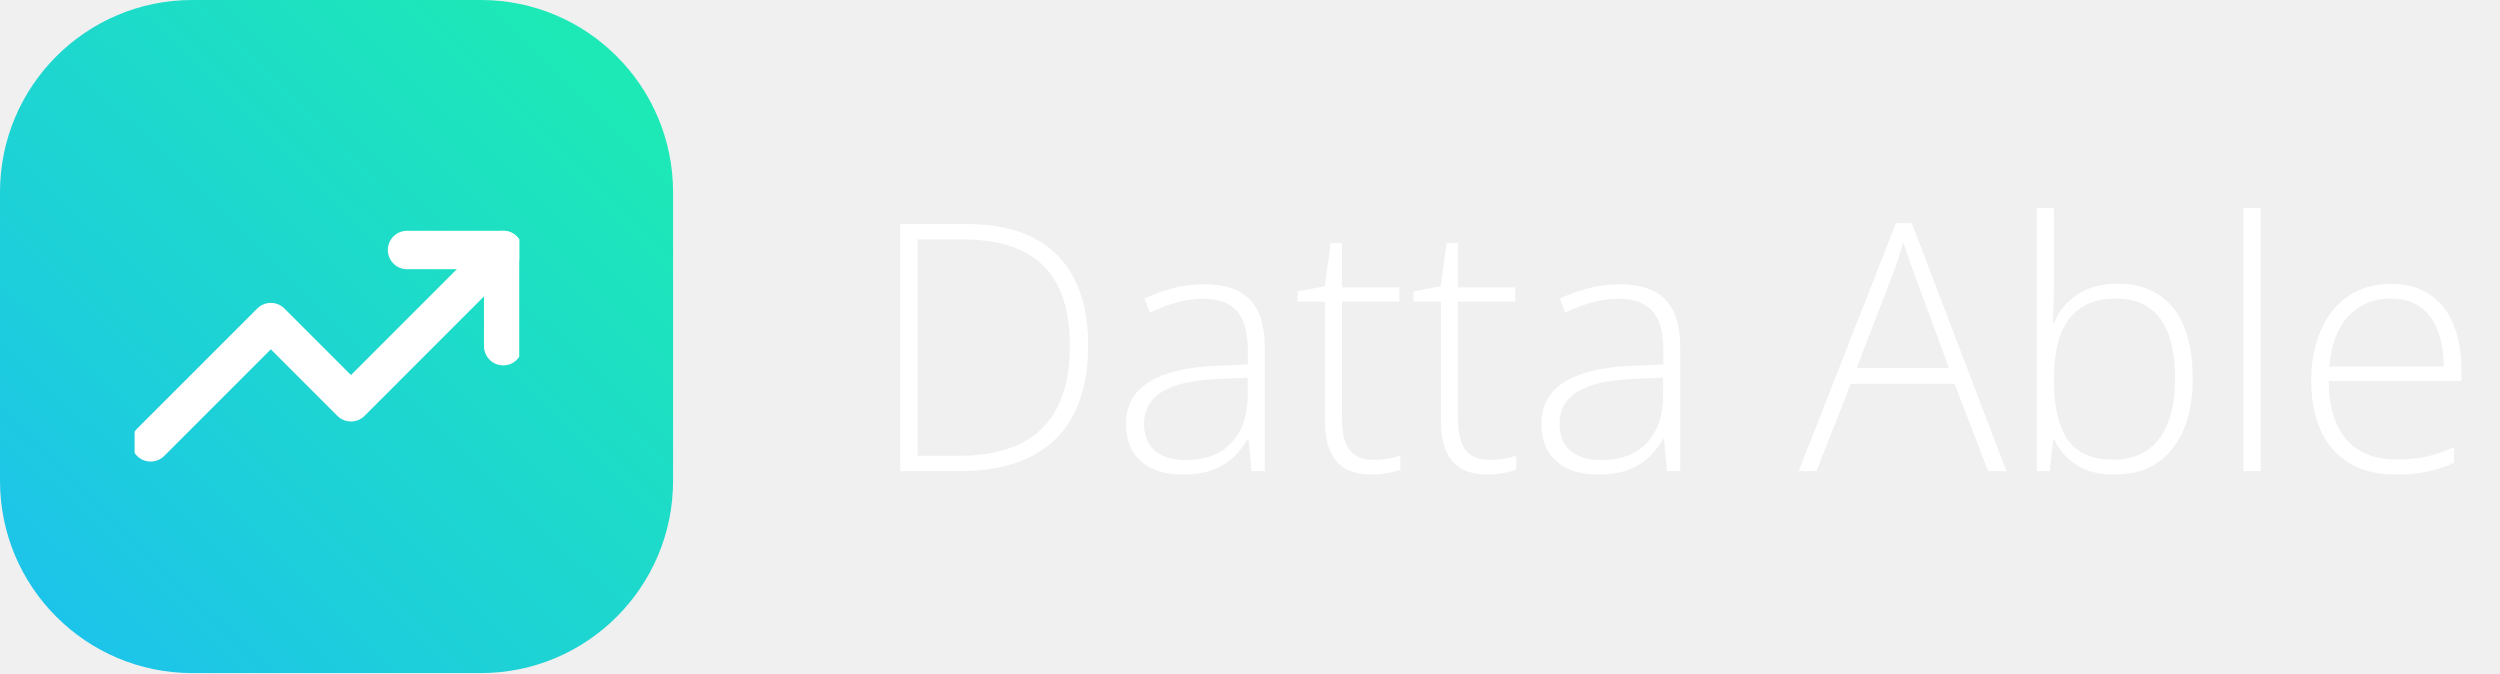
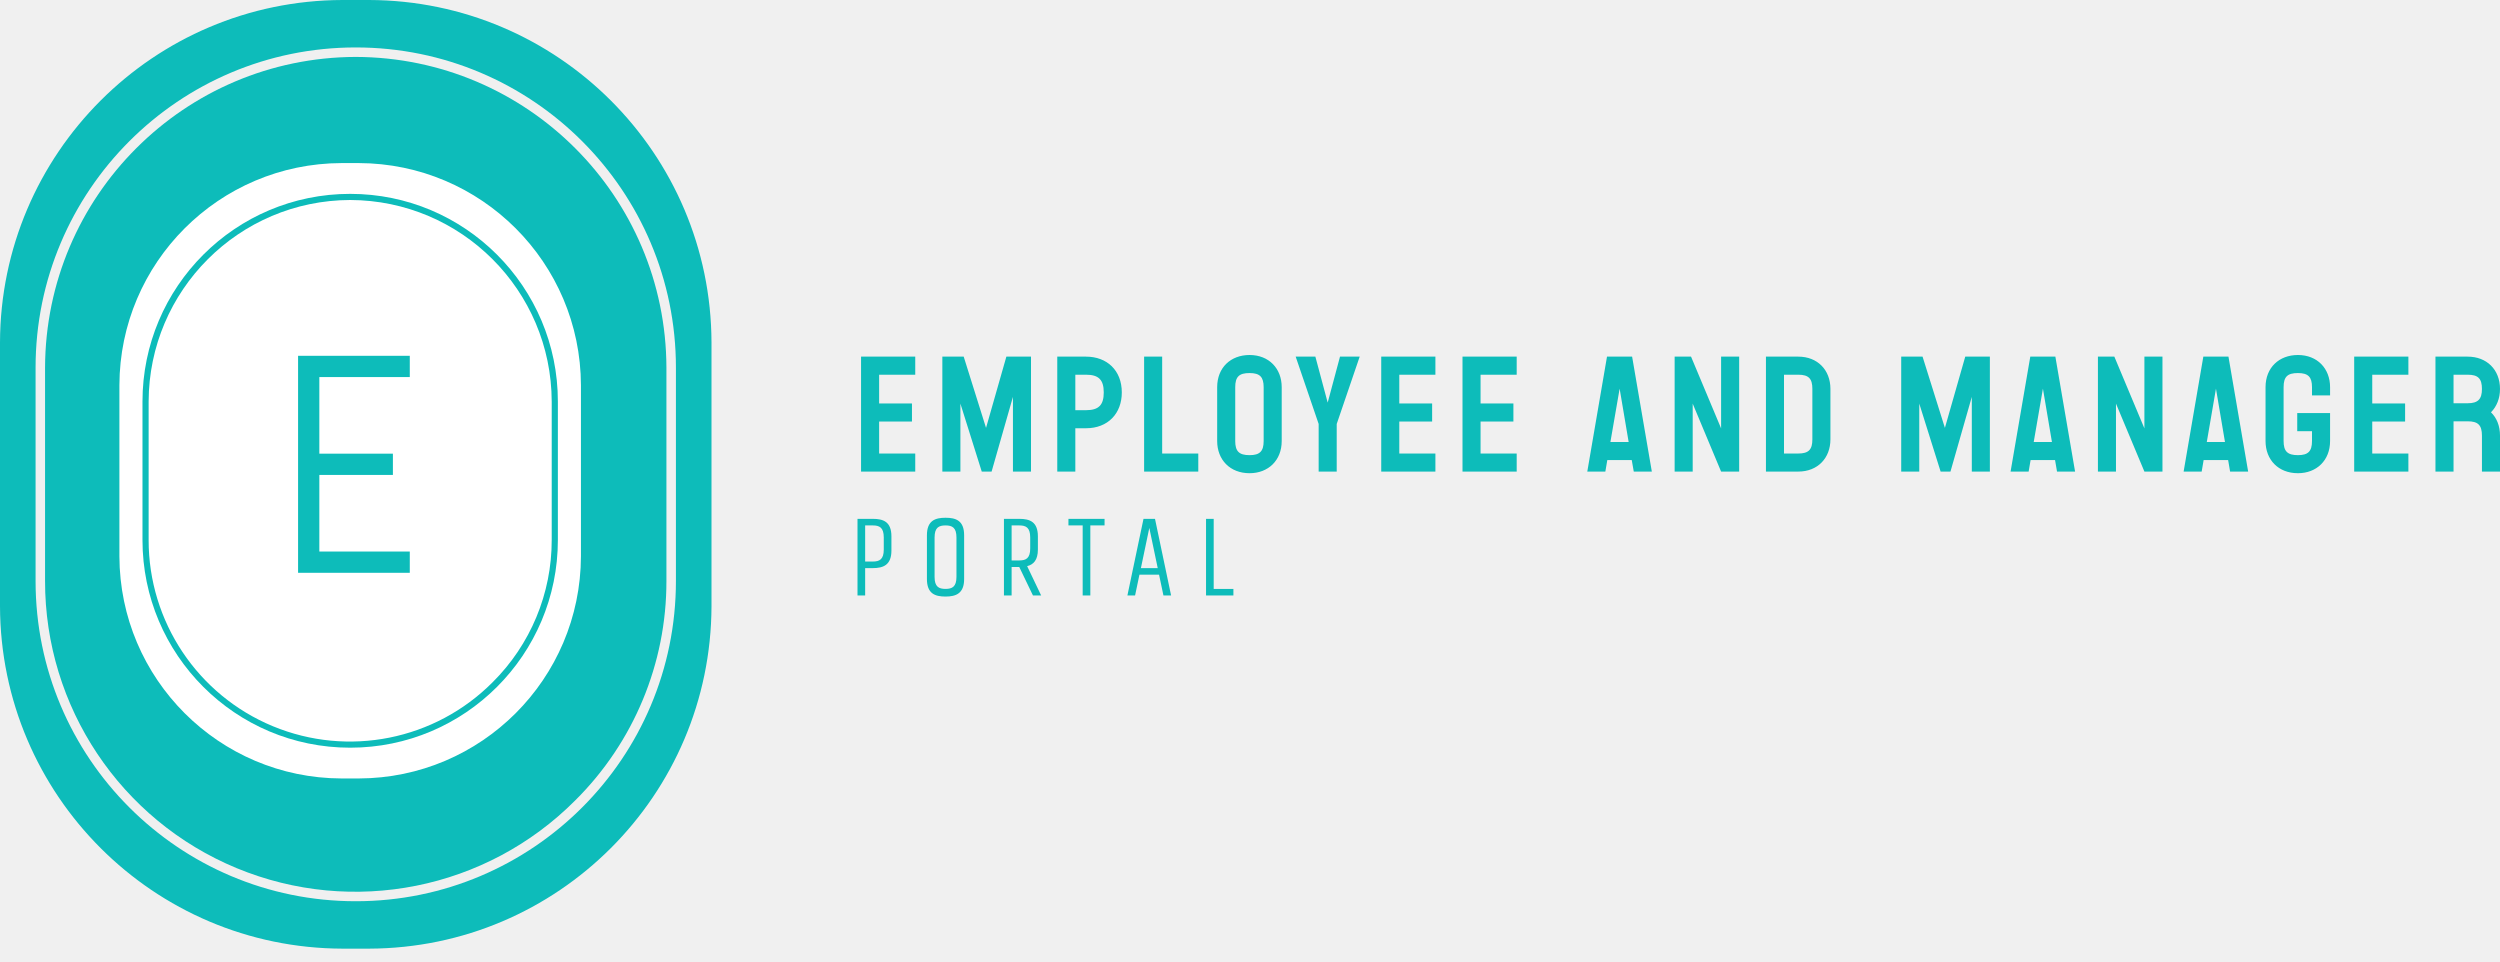
- <svg xmlns="http://www.w3.org/2000/svg" width="130" height="35" viewBox="0 0 130 35" fill="none">
-   <rect width="35" height="35" rx="10" fill="url(#paint0_linear_1826_216)" />
-   <g clip-path="url(#clip0_1826_216)">
-     <path d="M26.166 13L18.25 20.917L14.083 16.75L7.833 23" stroke="white" stroke-width="2" stroke-linecap="round" stroke-linejoin="round" />
-     <path d="M21.167 13H26.167V18" stroke="white" stroke-width="2" stroke-linecap="round" stroke-linejoin="round" />
-   </g>
-   <path d="M56.584 17.952C56.584 19.388 56.329 20.592 55.819 21.564C55.315 22.537 54.565 23.27 53.569 23.762C52.579 24.254 51.352 24.5 49.887 24.5H46.81V11.65H50.291C51.662 11.65 52.813 11.891 53.745 12.371C54.677 12.852 55.383 13.56 55.863 14.498C56.344 15.43 56.584 16.581 56.584 17.952ZM55.635 17.987C55.635 16.763 55.435 15.74 55.037 14.92C54.639 14.1 54.029 13.484 53.209 13.074C52.389 12.658 51.349 12.45 50.089 12.45H47.716V23.7H49.843C51.782 23.7 53.232 23.226 54.193 22.276C55.154 21.321 55.635 19.892 55.635 17.987ZM62.631 14.779C63.68 14.779 64.465 15.043 64.986 15.57C65.508 16.098 65.769 16.939 65.769 18.093V24.5H65.083L64.925 22.83H64.872C64.667 23.188 64.418 23.507 64.125 23.788C63.832 24.064 63.472 24.28 63.044 24.439C62.622 24.597 62.106 24.676 61.497 24.676C60.882 24.676 60.355 24.573 59.915 24.368C59.481 24.163 59.145 23.864 58.904 23.472C58.67 23.079 58.553 22.602 58.553 22.039C58.553 21.09 58.945 20.369 59.73 19.877C60.516 19.379 61.644 19.098 63.114 19.033L64.89 18.945V18.251C64.89 17.273 64.696 16.575 64.31 16.159C63.923 15.743 63.352 15.535 62.596 15.535C62.103 15.535 61.629 15.6 61.172 15.729C60.721 15.852 60.261 16.03 59.792 16.265L59.511 15.526C59.968 15.31 60.457 15.131 60.978 14.99C61.506 14.85 62.057 14.779 62.631 14.779ZM64.881 19.64L63.211 19.71C61.998 19.769 61.075 19.985 60.442 20.36C59.81 20.735 59.493 21.298 59.493 22.048C59.493 22.651 59.681 23.114 60.056 23.436C60.437 23.759 60.964 23.92 61.638 23.92C62.687 23.92 63.486 23.621 64.037 23.023C64.594 22.426 64.875 21.611 64.881 20.58V19.64ZM71.42 23.911C71.695 23.911 71.95 23.891 72.185 23.85C72.425 23.809 72.636 23.756 72.817 23.691V24.43C72.63 24.494 72.41 24.55 72.158 24.597C71.906 24.649 71.628 24.676 71.323 24.676C70.784 24.676 70.336 24.576 69.978 24.377C69.621 24.172 69.352 23.864 69.17 23.454C68.988 23.038 68.897 22.511 68.897 21.872V15.685H67.474V15.157L68.889 14.885L69.196 12.635H69.785V14.946H72.765V15.685H69.785V21.819C69.785 22.505 69.911 23.026 70.163 23.384C70.421 23.735 70.84 23.911 71.42 23.911ZM77.449 23.911C77.725 23.911 77.98 23.891 78.214 23.85C78.454 23.809 78.665 23.756 78.847 23.691V24.43C78.659 24.494 78.439 24.55 78.188 24.597C77.936 24.649 77.657 24.676 77.353 24.676C76.814 24.676 76.365 24.576 76.008 24.377C75.65 24.172 75.381 23.864 75.199 23.454C75.018 23.038 74.927 22.511 74.927 21.872V15.685H73.503V15.157L74.918 14.885L75.226 12.635H75.814V14.946H78.794V15.685H75.814V21.819C75.814 22.505 75.94 23.026 76.192 23.384C76.45 23.735 76.869 23.911 77.449 23.911ZM84.234 14.779C85.283 14.779 86.068 15.043 86.59 15.57C87.111 16.098 87.372 16.939 87.372 18.093V24.5H86.686L86.528 22.83H86.476C86.27 23.188 86.022 23.507 85.728 23.788C85.436 24.064 85.075 24.28 84.647 24.439C84.226 24.597 83.71 24.676 83.101 24.676C82.485 24.676 81.958 24.573 81.519 24.368C81.085 24.163 80.748 23.864 80.508 23.472C80.273 23.079 80.156 22.602 80.156 22.039C80.156 21.09 80.549 20.369 81.334 19.877C82.119 19.379 83.247 19.098 84.718 19.033L86.493 18.945V18.251C86.493 17.273 86.3 16.575 85.913 16.159C85.526 15.743 84.955 15.535 84.199 15.535C83.707 15.535 83.232 15.6 82.775 15.729C82.324 15.852 81.864 16.03 81.395 16.265L81.114 15.526C81.571 15.31 82.061 15.131 82.582 14.99C83.109 14.85 83.66 14.779 84.234 14.779ZM86.484 19.64L84.814 19.71C83.602 19.769 82.679 19.985 82.046 20.36C81.413 20.735 81.097 21.298 81.097 22.048C81.097 22.651 81.284 23.114 81.659 23.436C82.04 23.759 82.567 23.92 83.241 23.92C84.29 23.92 85.09 23.621 85.641 23.023C86.197 22.426 86.478 21.611 86.484 20.58V19.64ZM103.386 24.5L101.637 19.956H96.24L94.456 24.5H93.533L98.587 11.606H99.413L104.335 24.5H103.386ZM101.347 19.139L99.571 14.322C99.524 14.199 99.466 14.041 99.395 13.848C99.331 13.654 99.261 13.449 99.185 13.232C99.114 13.016 99.044 12.81 98.974 12.617C98.915 12.822 98.851 13.027 98.78 13.232C98.71 13.438 98.643 13.637 98.578 13.83C98.514 14.018 98.452 14.188 98.394 14.34L96.548 19.139H101.347ZM106.805 10.824V14.709C106.805 15.043 106.799 15.409 106.787 15.808C106.775 16.206 106.764 16.537 106.752 16.801H106.805C107.033 16.209 107.432 15.72 108 15.333C108.568 14.946 109.277 14.753 110.127 14.753C111.369 14.753 112.327 15.172 113.001 16.01C113.681 16.848 114.021 18.075 114.021 19.692C114.021 20.683 113.868 21.553 113.563 22.303C113.259 23.047 112.805 23.63 112.201 24.052C111.604 24.468 110.854 24.676 109.951 24.676C109.137 24.676 108.472 24.506 107.956 24.166C107.44 23.82 107.065 23.39 106.831 22.874H106.761L106.594 24.5H105.917V10.824H106.805ZM110.03 15.526C109.274 15.526 108.659 15.69 108.185 16.019C107.71 16.341 107.361 16.812 107.139 17.434C106.916 18.055 106.805 18.814 106.805 19.71V19.851C106.805 21.169 107.045 22.174 107.525 22.865C108.006 23.557 108.785 23.902 109.863 23.902C110.93 23.902 111.735 23.539 112.28 22.812C112.831 22.08 113.106 21.04 113.106 19.692C113.106 18.315 112.852 17.278 112.342 16.581C111.832 15.878 111.062 15.526 110.03 15.526ZM117.554 24.5H116.657V10.824H117.554V24.5ZM124.348 14.762C125.162 14.762 125.839 14.952 126.378 15.333C126.923 15.714 127.327 16.235 127.591 16.898C127.86 17.56 127.995 18.318 127.995 19.174V19.815H121.096C121.096 21.128 121.397 22.136 122.001 22.839C122.61 23.542 123.48 23.894 124.611 23.894C125.203 23.894 125.716 23.847 126.149 23.753C126.589 23.653 127.075 23.486 127.608 23.252V24.069C127.14 24.28 126.671 24.433 126.202 24.526C125.733 24.626 125.194 24.676 124.585 24.676C123.618 24.676 122.807 24.477 122.15 24.078C121.5 23.674 121.008 23.105 120.674 22.373C120.346 21.641 120.182 20.785 120.182 19.807C120.182 18.852 120.34 17.993 120.656 17.231C120.979 16.47 121.447 15.869 122.062 15.43C122.684 14.984 123.445 14.762 124.348 14.762ZM124.339 15.526C123.425 15.526 122.684 15.831 122.115 16.44C121.553 17.044 121.222 17.917 121.122 19.06H127.072C127.072 18.362 126.973 17.747 126.773 17.214C126.574 16.681 126.272 16.268 125.868 15.975C125.47 15.676 124.96 15.526 124.339 15.526Z" fill="white" />
-   <defs>
-     <linearGradient id="paint0_linear_1826_216" x1="31.5" y1="4" x2="3.5" y2="32.5" gradientUnits="userSpaceOnUse">
-       <stop stop-color="#1DE9B6" />
-       <stop offset="1" stop-color="#1DC4E9" />
-     </linearGradient>
-     <clipPath id="clip0_1826_216">
-       <rect width="20" height="20" fill="white" transform="translate(7 8)" />
-     </clipPath>
-   </defs>
+ <svg xmlns="http://www.w3.org/2000/svg" width="130" height="50" viewBox="0 0 130 50" fill="none">
+   <path d="M18.498 2.96C9.587 2.986 2.369 10.204 2.343 19.116V30.215C2.335 36.75 6.269 42.645 12.307 45.144C18.346 47.644 25.296 46.254 29.908 41.625C32.951 38.608 34.66 34.499 34.654 30.215V19.116C34.628 10.204 27.41 2.986 18.498 2.96Z" fill="#0DBCBA" />
+   <path d="M19.189 0H17.808C7.985 0.028 0.028 7.985 0 17.808V31.522C0.028 41.345 7.985 49.302 17.808 49.33H19.189C29.013 49.302 36.969 41.345 36.998 31.522V17.808C36.969 7.985 29.013 0.028 19.189 0ZM35.148 30.215C35.148 39.41 27.694 46.864 18.499 46.864C9.304 46.864 1.85 39.41 1.85 30.215V19.115C1.85 9.92 9.304 2.467 18.499 2.467C27.694 2.467 35.148 9.92 35.148 19.115V30.215Z" fill="#0DBCBA" />
+   <path d="M18.209 10.4C12.428 10.417 7.746 15.099 7.729 20.88V28.08C7.724 32.32 10.276 36.144 14.193 37.765C18.11 39.386 22.619 38.485 25.611 35.482C27.585 33.525 28.694 30.86 28.689 28.08V20.88C28.673 15.099 23.991 10.417 18.209 10.4Z" fill="white" />
+   <path d="M15 30.285H21.809V28.179H17.106V25.196H20.931V23.09H17.106V20.106H21.809V18H15V30.285Z" fill="#0DBCBA" stroke="white" stroke-linecap="round" />
+   <path d="M18.657 8.48H17.761C11.389 8.499 6.227 13.66 6.209 20.032V28.928C6.227 35.301 11.389 40.462 17.761 40.48H18.657C25.029 40.462 30.19 35.301 30.209 28.928V20.032C30.19 13.66 25.029 8.499 18.657 8.48ZM29.009 28.08C29.009 34.045 24.174 38.88 18.209 38.88C12.244 38.88 7.409 34.045 7.409 28.08V20.88C7.409 14.916 12.244 10.081 18.209 10.081C24.174 10.081 29.009 14.916 29.009 20.88V28.08Z" fill="white" />
+   <path d="M44.775 18.545V24.522H47.593V23.583H45.715V21.918H47.422V20.979H45.715V19.485H47.593V18.545H44.775ZM49.002 18.545V24.522H49.941V20.988L51.051 24.522H51.563L52.673 20.637V24.522H53.612V18.545H52.331L51.274 22.25L50.112 18.545H49.002ZM56.472 18.545H54.978V24.522H55.917V22.269H56.472C57.615 22.269 58.334 21.5 58.334 20.407C58.334 19.262 57.566 18.545 56.472 18.545ZM56.472 21.33H55.917V19.485H56.472C57.122 19.485 57.395 19.741 57.395 20.407C57.395 21.055 57.139 21.33 56.472 21.33ZM59.494 18.545V24.522H62.311V23.583H60.433V18.545H59.494ZM63.293 20.134V22.933C63.293 23.908 63.96 24.607 64.977 24.607C65.949 24.607 66.649 23.941 66.649 22.933V20.134C66.649 19.16 65.983 18.46 64.977 18.46C64.002 18.46 63.293 19.11 63.293 20.134ZM64.232 22.933V20.134C64.232 19.587 64.439 19.399 64.977 19.399C65.513 19.399 65.71 19.603 65.71 20.134V22.933C65.71 23.471 65.506 23.668 64.977 23.668C64.429 23.668 64.232 23.464 64.232 22.933ZM68.57 22.046V24.522H69.509V22.046L70.704 18.545H69.68L69.04 20.936L68.399 18.545H67.375L68.57 22.046ZM71.824 18.545V24.522H74.641V23.583H72.763V21.918H74.471V20.979H72.763V19.485H74.641V18.545H71.824ZM76.05 18.545V24.522H78.868V23.583H76.989V21.918H78.697V20.979H76.989V19.485H78.868V18.545H76.05ZM83.564 18.545L82.539 24.522H83.478L83.58 23.924H84.851L84.956 24.522H85.895L84.87 18.545H83.564ZM83.741 22.985L84.221 20.21L84.69 22.985H83.741ZM87.081 18.545V24.522H88.02V20.988L89.497 24.522H90.437V18.545H89.497V22.276L87.934 18.545H87.081ZM93.51 18.545H91.829V24.522H93.51C94.518 24.522 95.182 23.822 95.182 22.848V20.22C95.182 19.245 94.518 18.545 93.51 18.545ZM93.51 23.583H92.768V19.485H93.51C94.049 19.485 94.243 19.689 94.243 20.22V22.848C94.243 23.379 94.049 23.583 93.51 23.583ZM98.863 18.545V24.522H99.802V20.988L100.912 24.522H101.424L102.534 20.637V24.522H103.473V18.545H102.193L101.135 22.25L99.973 18.545H98.863ZM105.575 18.545L104.55 24.522H105.489L105.591 23.924H106.863L106.965 24.522H107.904L106.879 18.545H105.575ZM105.753 22.985L106.232 20.21L106.701 22.985H105.753ZM109.092 18.545V24.522H110.031V20.988L111.509 24.522H112.448V18.545H111.509V22.276L109.946 18.545H109.092ZM114.573 18.545L113.548 24.522H114.487L114.589 23.924H115.863L115.965 24.522H116.904L115.88 18.545H114.573ZM114.753 22.985L115.23 20.21L115.699 22.985H114.753ZM117.808 20.134V22.933C117.808 23.908 118.474 24.607 119.492 24.607C120.464 24.607 121.164 23.941 121.164 22.933V21.481H119.456V22.421H120.224V22.933C120.224 23.471 120.02 23.668 119.492 23.668C118.944 23.668 118.747 23.464 118.747 22.933V20.134C118.747 19.587 118.953 19.399 119.492 19.399C120.028 19.399 120.224 19.603 120.224 20.134V20.561H121.164V20.134C121.164 19.16 120.497 18.46 119.492 18.46C118.517 18.46 117.808 19.11 117.808 20.134ZM122.418 18.545V24.522H125.236V23.583H123.357V21.918H125.065V20.979H123.357V19.485H125.236V18.545H122.418ZM128.319 18.545H126.644V24.522H127.584V21.908H128.319C128.857 21.908 129.061 22.105 129.061 22.653V24.522H130V22.653C130 22.148 129.83 21.73 129.531 21.439C129.83 21.14 130 20.713 130 20.227C130 19.212 129.301 18.545 128.319 18.545ZM128.319 20.969H127.584V19.485H128.319C128.857 19.485 129.061 19.681 129.061 20.227C129.061 20.756 128.857 20.969 128.319 20.969Z" fill="#0DBCBA" />
+   <path d="M44.59 30.965H44.988V29.542H45.387C45.927 29.542 46.354 29.383 46.354 28.631V27.891C46.354 27.127 45.927 26.98 45.387 26.98H44.59V30.965ZM44.988 29.2V27.322H45.387C45.733 27.322 45.956 27.431 45.956 27.948V28.574C45.956 29.091 45.733 29.2 45.387 29.2H44.988ZM48.2 27.834V30.111C48.2 30.875 48.631 31.021 49.167 31.021C49.708 31.021 50.135 30.863 50.135 30.111V27.834C50.135 27.07 49.708 26.923 49.167 26.923C48.631 26.923 48.2 27.07 48.2 27.834ZM48.598 29.997V27.948C48.598 27.431 48.819 27.322 49.167 27.322C49.513 27.322 49.736 27.431 49.736 27.948V29.997C49.736 30.514 49.513 30.623 49.167 30.623C48.819 30.623 48.598 30.514 48.598 29.997ZM52.205 30.965H52.604V29.485H53.002L53.714 30.965H54.14L53.412 29.44C53.749 29.354 53.97 29.119 53.97 28.574V27.891C53.97 27.127 53.543 26.98 53.002 26.98H52.205V30.965ZM52.604 29.143V27.322H53.002C53.351 27.322 53.571 27.431 53.571 27.948V28.517C53.571 29.034 53.351 29.143 53.002 29.143H52.604ZM57.437 26.98H55.559V27.322H56.299V30.965H56.697V27.322H57.437V26.98ZM58.625 30.965H59.024L59.251 29.883H60.271L60.499 30.965H60.897L60.06 26.98H59.462L58.625 30.965ZM59.327 29.542L59.764 27.452L60.202 29.542H59.327ZM62.714 26.98V30.965H64.137V30.623H63.112V26.98H62.714Z" fill="#0DBCBA" />
</svg>
